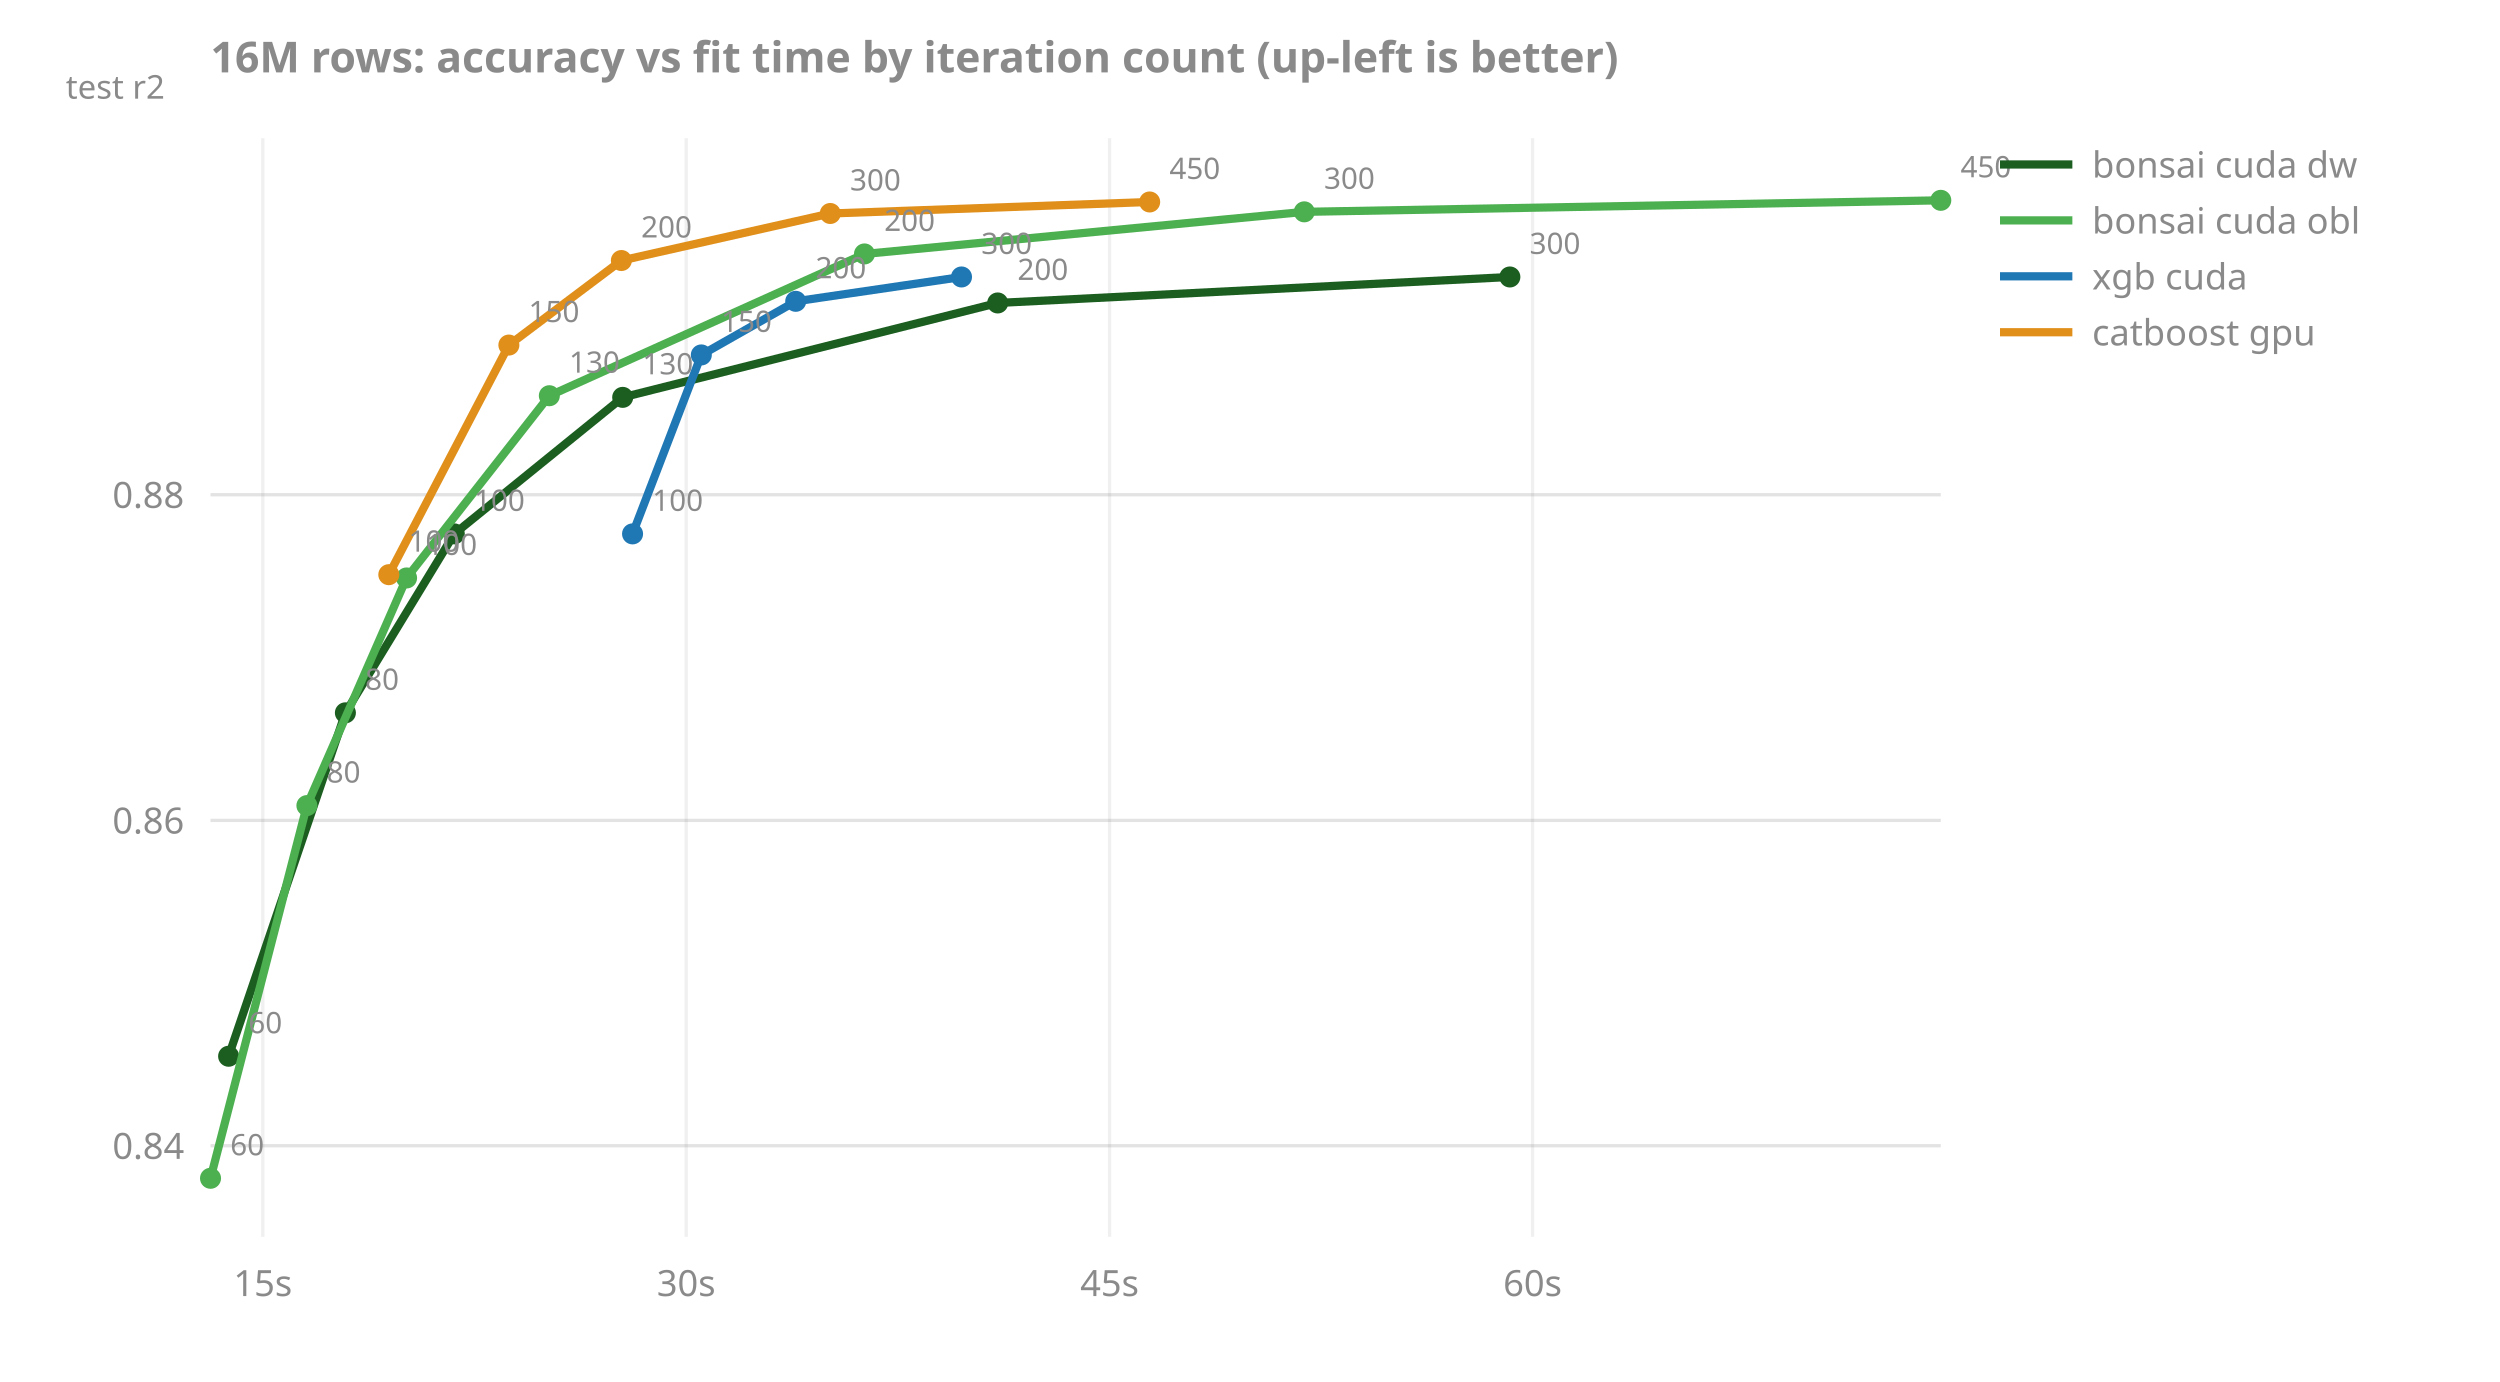
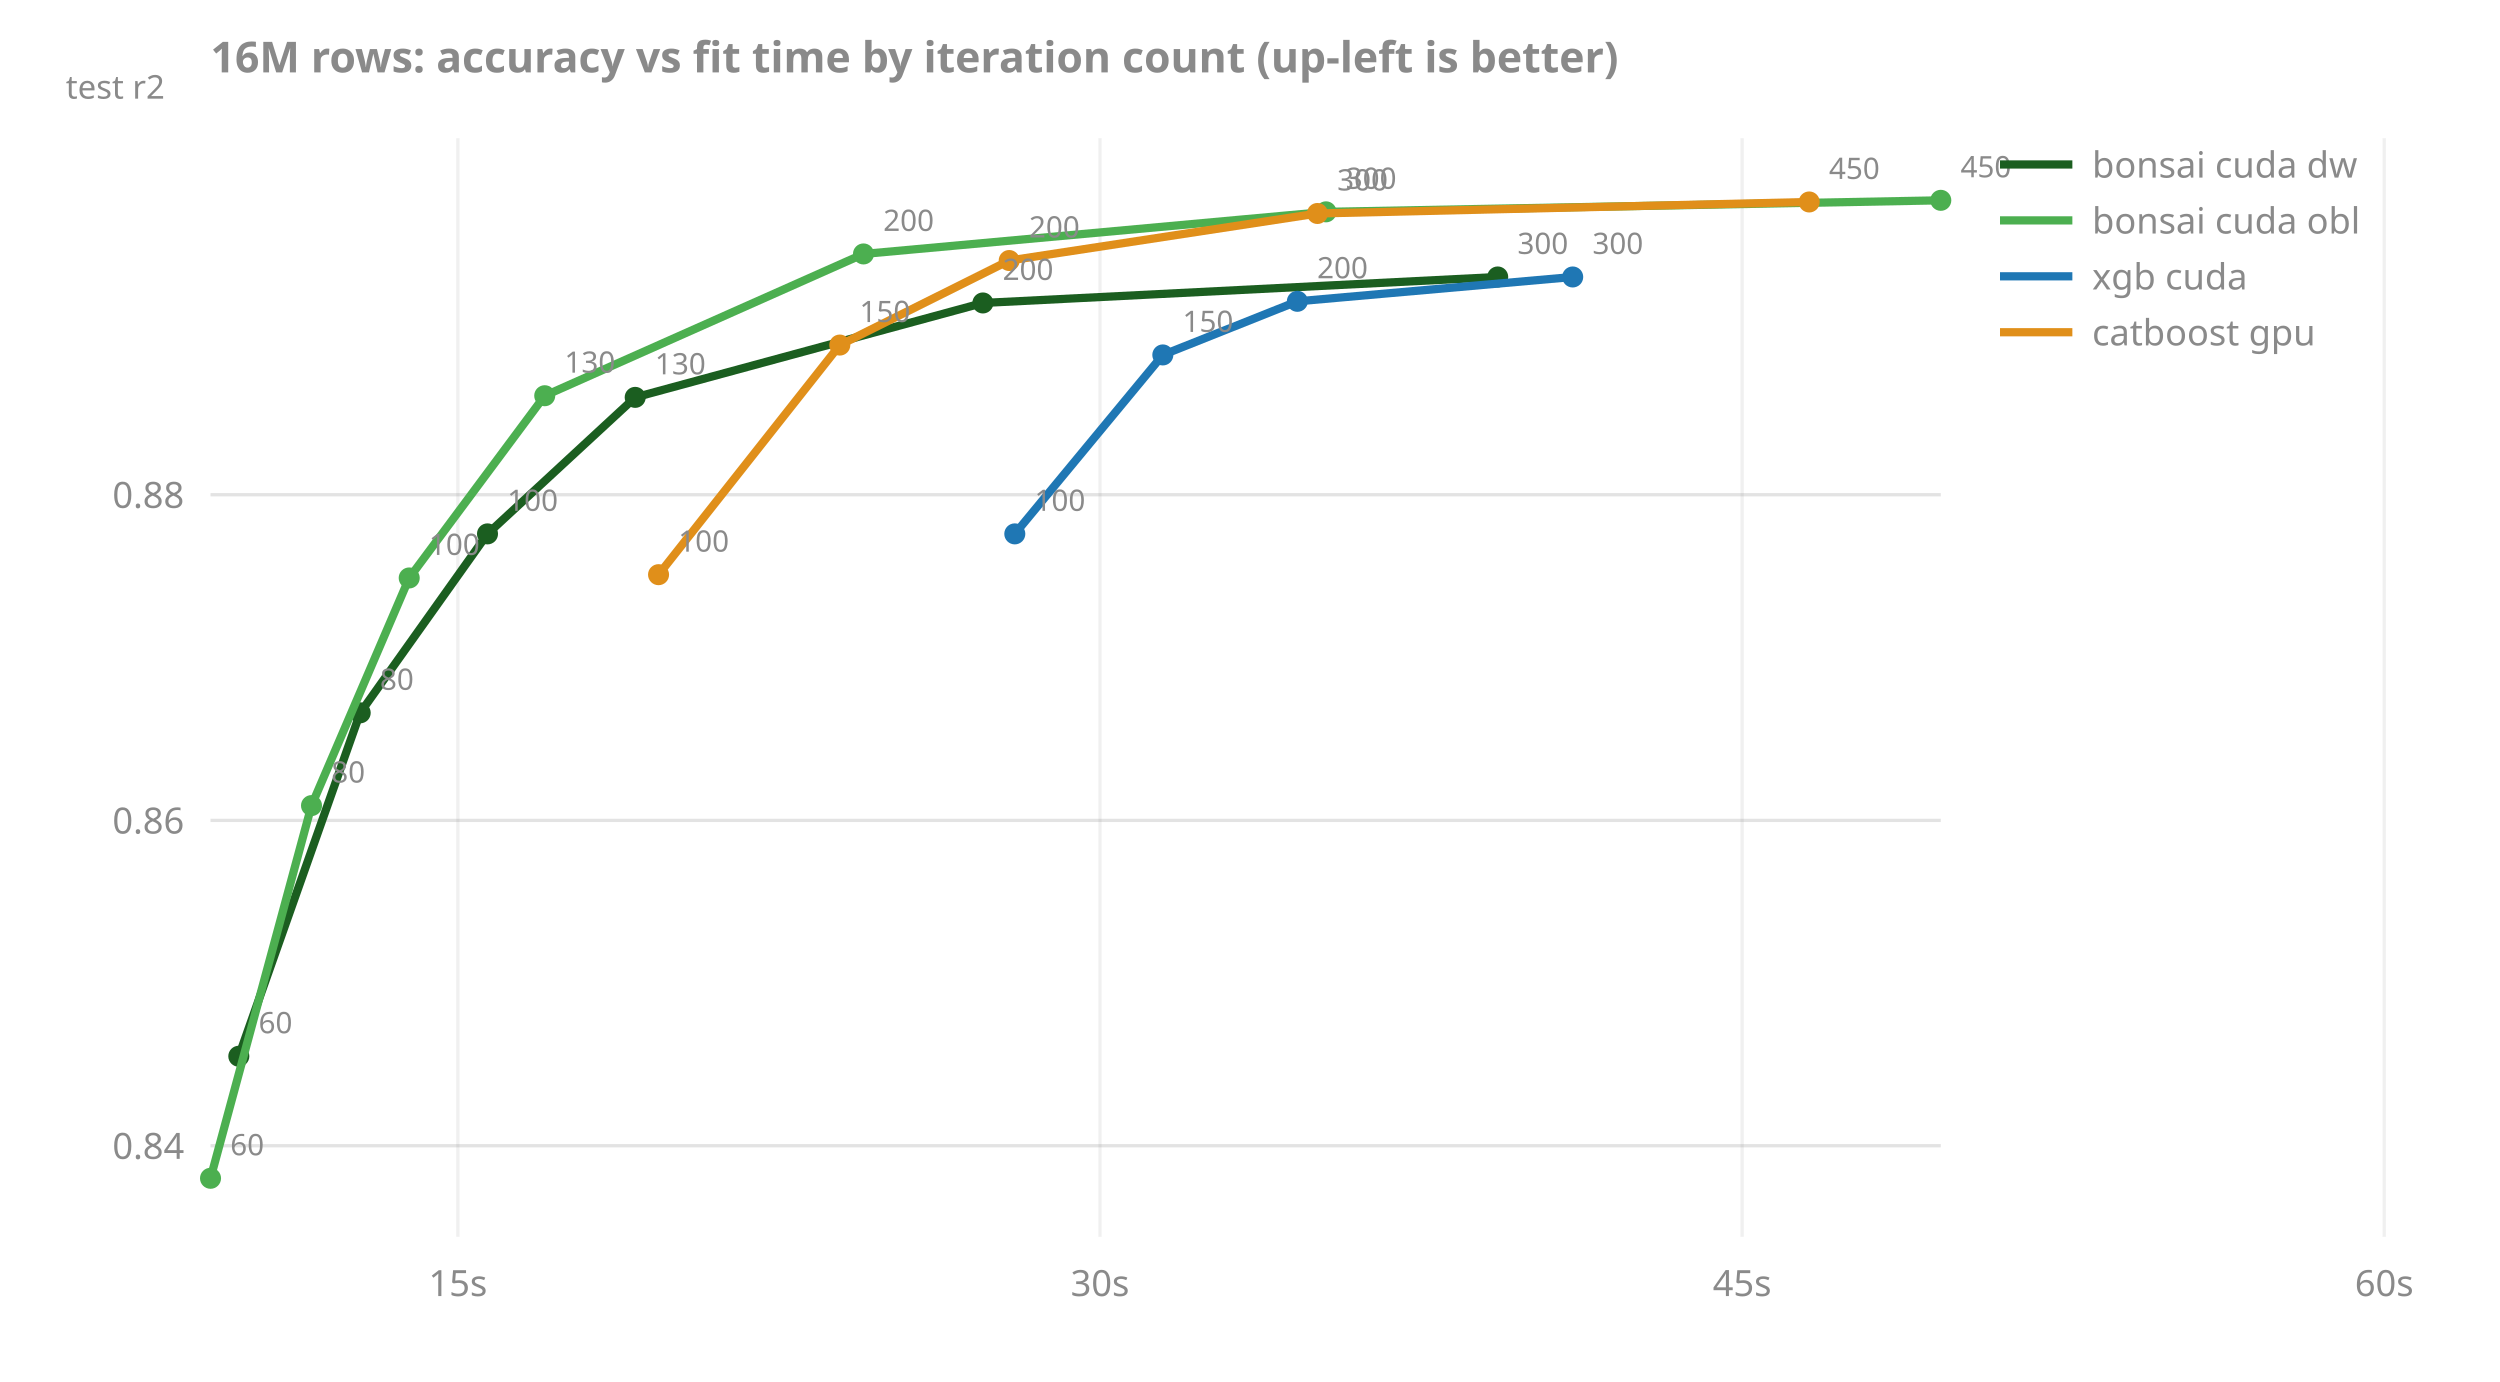
<svg xmlns="http://www.w3.org/2000/svg" width="760" height="420" viewBox="0 0 760 420">
  <text x="64" y="22" font-size="13" fill="#8a8a8a" font-family="system-ui,sans-serif" text-anchor="start" font-weight="bold">16M rows: accuracy vs fit time by iteration count (up-left is better)</text>
  <line x1="64" y1="348.3" x2="590" y2="348.3" stroke="#808080" stroke-opacity="0.22" />
  <text x="56" y="352.3" font-size="11" fill="#8a8a8a" font-family="system-ui,sans-serif" text-anchor="end" font-weight="normal">0.84</text>
  <line x1="64" y1="249.4" x2="590" y2="249.4" stroke="#808080" stroke-opacity="0.22" />
  <text x="56" y="253.4" font-size="11" fill="#8a8a8a" font-family="system-ui,sans-serif" text-anchor="end" font-weight="normal">0.86</text>
  <line x1="64" y1="150.4" x2="590" y2="150.4" stroke="#808080" stroke-opacity="0.22" />
  <text x="56" y="154.4" font-size="11" fill="#8a8a8a" font-family="system-ui,sans-serif" text-anchor="end" font-weight="normal">0.88</text>
-   <line x1="79.9" y1="42" x2="79.9" y2="376" stroke="#808080" stroke-opacity="0.12" />
-   <text x="79.9" y="394" font-size="11" fill="#8a8a8a" font-family="system-ui,sans-serif" text-anchor="middle" font-weight="normal">15s</text>
-   <line x1="208.6" y1="42" x2="208.6" y2="376" stroke="#808080" stroke-opacity="0.12" />
-   <text x="208.6" y="394" font-size="11" fill="#8a8a8a" font-family="system-ui,sans-serif" text-anchor="middle" font-weight="normal">30s</text>
-   <line x1="337.3" y1="42" x2="337.3" y2="376" stroke="#808080" stroke-opacity="0.12" />
-   <text x="337.3" y="394" font-size="11" fill="#8a8a8a" font-family="system-ui,sans-serif" text-anchor="middle" font-weight="normal">45s</text>
-   <line x1="465.9" y1="42" x2="465.9" y2="376" stroke="#808080" stroke-opacity="0.12" />
-   <text x="465.9" y="394" font-size="11" fill="#8a8a8a" font-family="system-ui,sans-serif" text-anchor="middle" font-weight="normal">60s</text>
+   <line x1="139.2" y1="42" x2="139.2" y2="376" stroke="#808080" stroke-opacity="0.12" />
+   <text x="139.2" y="394" font-size="11" fill="#8a8a8a" font-family="system-ui,sans-serif" text-anchor="middle" font-weight="normal">15s</text>
+   <line x1="334.4" y1="42" x2="334.4" y2="376" stroke="#808080" stroke-opacity="0.12" />
+   <text x="334.4" y="394" font-size="11" fill="#8a8a8a" font-family="system-ui,sans-serif" text-anchor="middle" font-weight="normal">30s</text>
+   <line x1="529.6" y1="42" x2="529.6" y2="376" stroke="#808080" stroke-opacity="0.12" />
+   <text x="529.6" y="394" font-size="11" fill="#8a8a8a" font-family="system-ui,sans-serif" text-anchor="middle" font-weight="normal">45s</text>
+   <line x1="724.8" y1="42" x2="724.8" y2="376" stroke="#808080" stroke-opacity="0.12" />
+   <text x="724.8" y="394" font-size="11" fill="#8a8a8a" font-family="system-ui,sans-serif" text-anchor="middle" font-weight="normal">60s</text>
  <text x="20" y="30" font-size="10" fill="#8a8a8a" font-family="system-ui,sans-serif" text-anchor="start" font-weight="normal">test r2</text>
-   <polyline points="69.5,321.1 105.0,216.7 138.1,162.3 189.3,120.8 303.3,92.1 459.0,84.2" fill="none" stroke="#1b5e20" stroke-width="2.5" />
-   <circle cx="69.5" cy="321.1" r="3.2" fill="#1b5e20" />
-   <circle cx="105.0" cy="216.7" r="3.2" fill="#1b5e20" />
-   <circle cx="138.1" cy="162.3" r="3.2" fill="#1b5e20" />
-   <circle cx="189.3" cy="120.8" r="3.2" fill="#1b5e20" />
-   <circle cx="303.3" cy="92.1" r="3.2" fill="#1b5e20" />
-   <circle cx="459.0" cy="84.2" r="3.2" fill="#1b5e20" />
-   <polyline points="64.0,358.2 93.3,244.9 123.6,175.7 167.0,120.3 262.8,77.2 396.5,64.4 590.0,60.9" fill="none" stroke="#4caf50" stroke-width="2.5" />
+   <polyline points="72.6,321.1 109.5,216.7 148.2,162.3 193.1,120.8 298.8,92.1 455.3,84.2" fill="none" stroke="#1b5e20" stroke-width="2.5" />
+   <circle cx="72.6" cy="321.1" r="3.2" fill="#1b5e20" />
+   <circle cx="109.5" cy="216.7" r="3.2" fill="#1b5e20" />
+   <circle cx="148.2" cy="162.3" r="3.2" fill="#1b5e20" />
+   <circle cx="193.1" cy="120.8" r="3.2" fill="#1b5e20" />
+   <circle cx="298.8" cy="92.1" r="3.2" fill="#1b5e20" />
+   <circle cx="455.3" cy="84.2" r="3.2" fill="#1b5e20" />
+   <polyline points="64.0,358.2 94.7,244.9 124.4,175.7 165.6,120.3 262.5,77.2 403.1,64.4 590.0,60.9" fill="none" stroke="#4caf50" stroke-width="2.5" />
  <circle cx="64.0" cy="358.2" r="3.2" fill="#4caf50" />
-   <circle cx="93.3" cy="244.9" r="3.2" fill="#4caf50" />
-   <circle cx="123.6" cy="175.7" r="3.2" fill="#4caf50" />
-   <circle cx="167.0" cy="120.3" r="3.2" fill="#4caf50" />
-   <circle cx="262.8" cy="77.2" r="3.2" fill="#4caf50" />
-   <circle cx="396.5" cy="64.4" r="3.2" fill="#4caf50" />
+   <circle cx="94.7" cy="244.9" r="3.2" fill="#4caf50" />
+   <circle cx="124.4" cy="175.7" r="3.2" fill="#4caf50" />
+   <circle cx="165.6" cy="120.3" r="3.2" fill="#4caf50" />
+   <circle cx="262.5" cy="77.2" r="3.2" fill="#4caf50" />
+   <circle cx="403.1" cy="64.4" r="3.2" fill="#4caf50" />
  <circle cx="590.0" cy="60.9" r="3.2" fill="#4caf50" />
-   <polyline points="192.3,162.3 213.2,107.9 241.9,91.6 292.3,84.2" fill="none" stroke="#1f77b4" stroke-width="2.5" />
-   <circle cx="192.3" cy="162.3" r="3.2" fill="#1f77b4" />
-   <circle cx="213.2" cy="107.9" r="3.2" fill="#1f77b4" />
-   <circle cx="241.9" cy="91.6" r="3.2" fill="#1f77b4" />
-   <circle cx="292.3" cy="84.2" r="3.2" fill="#1f77b4" />
-   <polyline points="118.2,174.7 154.7,104.9 188.9,79.2 252.4,64.9 349.5,61.4" fill="none" stroke="#e08f1a" stroke-width="2.5" />
-   <circle cx="118.2" cy="174.7" r="3.2" fill="#e08f1a" />
-   <circle cx="154.7" cy="104.9" r="3.2" fill="#e08f1a" />
-   <circle cx="188.9" cy="79.2" r="3.2" fill="#e08f1a" />
-   <circle cx="252.4" cy="64.9" r="3.2" fill="#e08f1a" />
-   <circle cx="349.5" cy="61.4" r="3.2" fill="#e08f1a" />
-   <text x="75.5" y="314.1" font-size="9" fill="#8a8a8a" font-family="system-ui,sans-serif" text-anchor="start" font-weight="normal">60</text>
-   <text x="111.0" y="209.7" font-size="9" fill="#8a8a8a" font-family="system-ui,sans-serif" text-anchor="start" font-weight="normal">80</text>
-   <text x="144.1" y="155.3" font-size="9" fill="#8a8a8a" font-family="system-ui,sans-serif" text-anchor="start" font-weight="normal">100</text>
-   <text x="195.3" y="113.8" font-size="9" fill="#8a8a8a" font-family="system-ui,sans-serif" text-anchor="start" font-weight="normal">130</text>
-   <text x="309.3" y="85.1" font-size="9" fill="#8a8a8a" font-family="system-ui,sans-serif" text-anchor="start" font-weight="normal">200</text>
-   <text x="465.0" y="77.2" font-size="9" fill="#8a8a8a" font-family="system-ui,sans-serif" text-anchor="start" font-weight="normal">300</text>
+   <polyline points="308.5,162.3 353.5,107.9 394.4,91.6 478.1,84.2" fill="none" stroke="#1f77b4" stroke-width="2.5" />
+   <circle cx="308.5" cy="162.3" r="3.2" fill="#1f77b4" />
+   <circle cx="353.5" cy="107.9" r="3.2" fill="#1f77b4" />
+   <circle cx="394.4" cy="91.6" r="3.2" fill="#1f77b4" />
+   <circle cx="478.1" cy="84.2" r="3.2" fill="#1f77b4" />
+   <polyline points="200.2,174.7 255.3,104.9 306.8,79.2 400.5,64.9 550.0,61.4" fill="none" stroke="#e08f1a" stroke-width="2.5" />
+   <circle cx="200.2" cy="174.7" r="3.2" fill="#e08f1a" />
+   <circle cx="255.3" cy="104.9" r="3.2" fill="#e08f1a" />
+   <circle cx="306.8" cy="79.2" r="3.2" fill="#e08f1a" />
+   <circle cx="400.5" cy="64.9" r="3.2" fill="#e08f1a" />
+   <circle cx="550.0" cy="61.4" r="3.2" fill="#e08f1a" />
+   <text x="78.6" y="314.1" font-size="9" fill="#8a8a8a" font-family="system-ui,sans-serif" text-anchor="start" font-weight="normal">60</text>
+   <text x="115.5" y="209.7" font-size="9" fill="#8a8a8a" font-family="system-ui,sans-serif" text-anchor="start" font-weight="normal">80</text>
+   <text x="154.2" y="155.3" font-size="9" fill="#8a8a8a" font-family="system-ui,sans-serif" text-anchor="start" font-weight="normal">100</text>
+   <text x="199.1" y="113.8" font-size="9" fill="#8a8a8a" font-family="system-ui,sans-serif" text-anchor="start" font-weight="normal">130</text>
+   <text x="304.8" y="85.1" font-size="9" fill="#8a8a8a" font-family="system-ui,sans-serif" text-anchor="start" font-weight="normal">200</text>
+   <text x="461.3" y="77.2" font-size="9" fill="#8a8a8a" font-family="system-ui,sans-serif" text-anchor="start" font-weight="normal">300</text>
  <text x="70.0" y="351.2" font-size="9" fill="#8a8a8a" font-family="system-ui,sans-serif" text-anchor="start" font-weight="normal">60</text>
-   <text x="99.3" y="237.9" font-size="9" fill="#8a8a8a" font-family="system-ui,sans-serif" text-anchor="start" font-weight="normal">80</text>
-   <text x="129.6" y="168.7" font-size="9" fill="#8a8a8a" font-family="system-ui,sans-serif" text-anchor="start" font-weight="normal">100</text>
-   <text x="173.0" y="113.3" font-size="9" fill="#8a8a8a" font-family="system-ui,sans-serif" text-anchor="start" font-weight="normal">130</text>
-   <text x="268.8" y="70.2" font-size="9" fill="#8a8a8a" font-family="system-ui,sans-serif" text-anchor="start" font-weight="normal">200</text>
-   <text x="402.5" y="57.4" font-size="9" fill="#8a8a8a" font-family="system-ui,sans-serif" text-anchor="start" font-weight="normal">300</text>
+   <text x="100.7" y="237.9" font-size="9" fill="#8a8a8a" font-family="system-ui,sans-serif" text-anchor="start" font-weight="normal">80</text>
+   <text x="130.4" y="168.7" font-size="9" fill="#8a8a8a" font-family="system-ui,sans-serif" text-anchor="start" font-weight="normal">100</text>
+   <text x="171.6" y="113.3" font-size="9" fill="#8a8a8a" font-family="system-ui,sans-serif" text-anchor="start" font-weight="normal">130</text>
+   <text x="268.5" y="70.2" font-size="9" fill="#8a8a8a" font-family="system-ui,sans-serif" text-anchor="start" font-weight="normal">200</text>
+   <text x="409.1" y="57.4" font-size="9" fill="#8a8a8a" font-family="system-ui,sans-serif" text-anchor="start" font-weight="normal">300</text>
  <text x="596.0" y="53.9" font-size="9" fill="#8a8a8a" font-family="system-ui,sans-serif" text-anchor="start" font-weight="normal">450</text>
-   <text x="198.3" y="155.3" font-size="9" fill="#8a8a8a" font-family="system-ui,sans-serif" text-anchor="start" font-weight="normal">100</text>
-   <text x="219.2" y="100.9" font-size="9" fill="#8a8a8a" font-family="system-ui,sans-serif" text-anchor="start" font-weight="normal">150</text>
-   <text x="247.9" y="84.6" font-size="9" fill="#8a8a8a" font-family="system-ui,sans-serif" text-anchor="start" font-weight="normal">200</text>
-   <text x="298.3" y="77.2" font-size="9" fill="#8a8a8a" font-family="system-ui,sans-serif" text-anchor="start" font-weight="normal">300</text>
-   <text x="124.2" y="167.7" font-size="9" fill="#8a8a8a" font-family="system-ui,sans-serif" text-anchor="start" font-weight="normal">100</text>
-   <text x="160.7" y="97.9" font-size="9" fill="#8a8a8a" font-family="system-ui,sans-serif" text-anchor="start" font-weight="normal">150</text>
-   <text x="194.9" y="72.2" font-size="9" fill="#8a8a8a" font-family="system-ui,sans-serif" text-anchor="start" font-weight="normal">200</text>
-   <text x="258.4" y="57.9" font-size="9" fill="#8a8a8a" font-family="system-ui,sans-serif" text-anchor="start" font-weight="normal">300</text>
-   <text x="355.5" y="54.4" font-size="9" fill="#8a8a8a" font-family="system-ui,sans-serif" text-anchor="start" font-weight="normal">450</text>
+   <text x="314.5" y="155.3" font-size="9" fill="#8a8a8a" font-family="system-ui,sans-serif" text-anchor="start" font-weight="normal">100</text>
+   <text x="359.5" y="100.9" font-size="9" fill="#8a8a8a" font-family="system-ui,sans-serif" text-anchor="start" font-weight="normal">150</text>
+   <text x="400.4" y="84.6" font-size="9" fill="#8a8a8a" font-family="system-ui,sans-serif" text-anchor="start" font-weight="normal">200</text>
+   <text x="484.1" y="77.2" font-size="9" fill="#8a8a8a" font-family="system-ui,sans-serif" text-anchor="start" font-weight="normal">300</text>
+   <text x="206.2" y="167.7" font-size="9" fill="#8a8a8a" font-family="system-ui,sans-serif" text-anchor="start" font-weight="normal">100</text>
+   <text x="261.3" y="97.9" font-size="9" fill="#8a8a8a" font-family="system-ui,sans-serif" text-anchor="start" font-weight="normal">150</text>
+   <text x="312.8" y="72.2" font-size="9" fill="#8a8a8a" font-family="system-ui,sans-serif" text-anchor="start" font-weight="normal">200</text>
+   <text x="406.5" y="57.9" font-size="9" fill="#8a8a8a" font-family="system-ui,sans-serif" text-anchor="start" font-weight="normal">300</text>
+   <text x="556.0" y="54.4" font-size="9" fill="#8a8a8a" font-family="system-ui,sans-serif" text-anchor="start" font-weight="normal">450</text>
  <line x1="608" y1="50" x2="630" y2="50" stroke="#1b5e20" stroke-width="2.5" />
  <text x="636" y="54" font-size="11" fill="#8a8a8a" font-family="system-ui,sans-serif" text-anchor="start" font-weight="normal">bonsai cuda dw</text>
  <line x1="608" y1="67" x2="630" y2="67" stroke="#4caf50" stroke-width="2.5" />
  <text x="636" y="71" font-size="11" fill="#8a8a8a" font-family="system-ui,sans-serif" text-anchor="start" font-weight="normal">bonsai cuda obl</text>
  <line x1="608" y1="84" x2="630" y2="84" stroke="#1f77b4" stroke-width="2.5" />
  <text x="636" y="88" font-size="11" fill="#8a8a8a" font-family="system-ui,sans-serif" text-anchor="start" font-weight="normal">xgb cuda</text>
  <line x1="608" y1="101" x2="630" y2="101" stroke="#e08f1a" stroke-width="2.5" />
  <text x="636" y="105" font-size="11" fill="#8a8a8a" font-family="system-ui,sans-serif" text-anchor="start" font-weight="normal">catboost gpu</text>
</svg>
